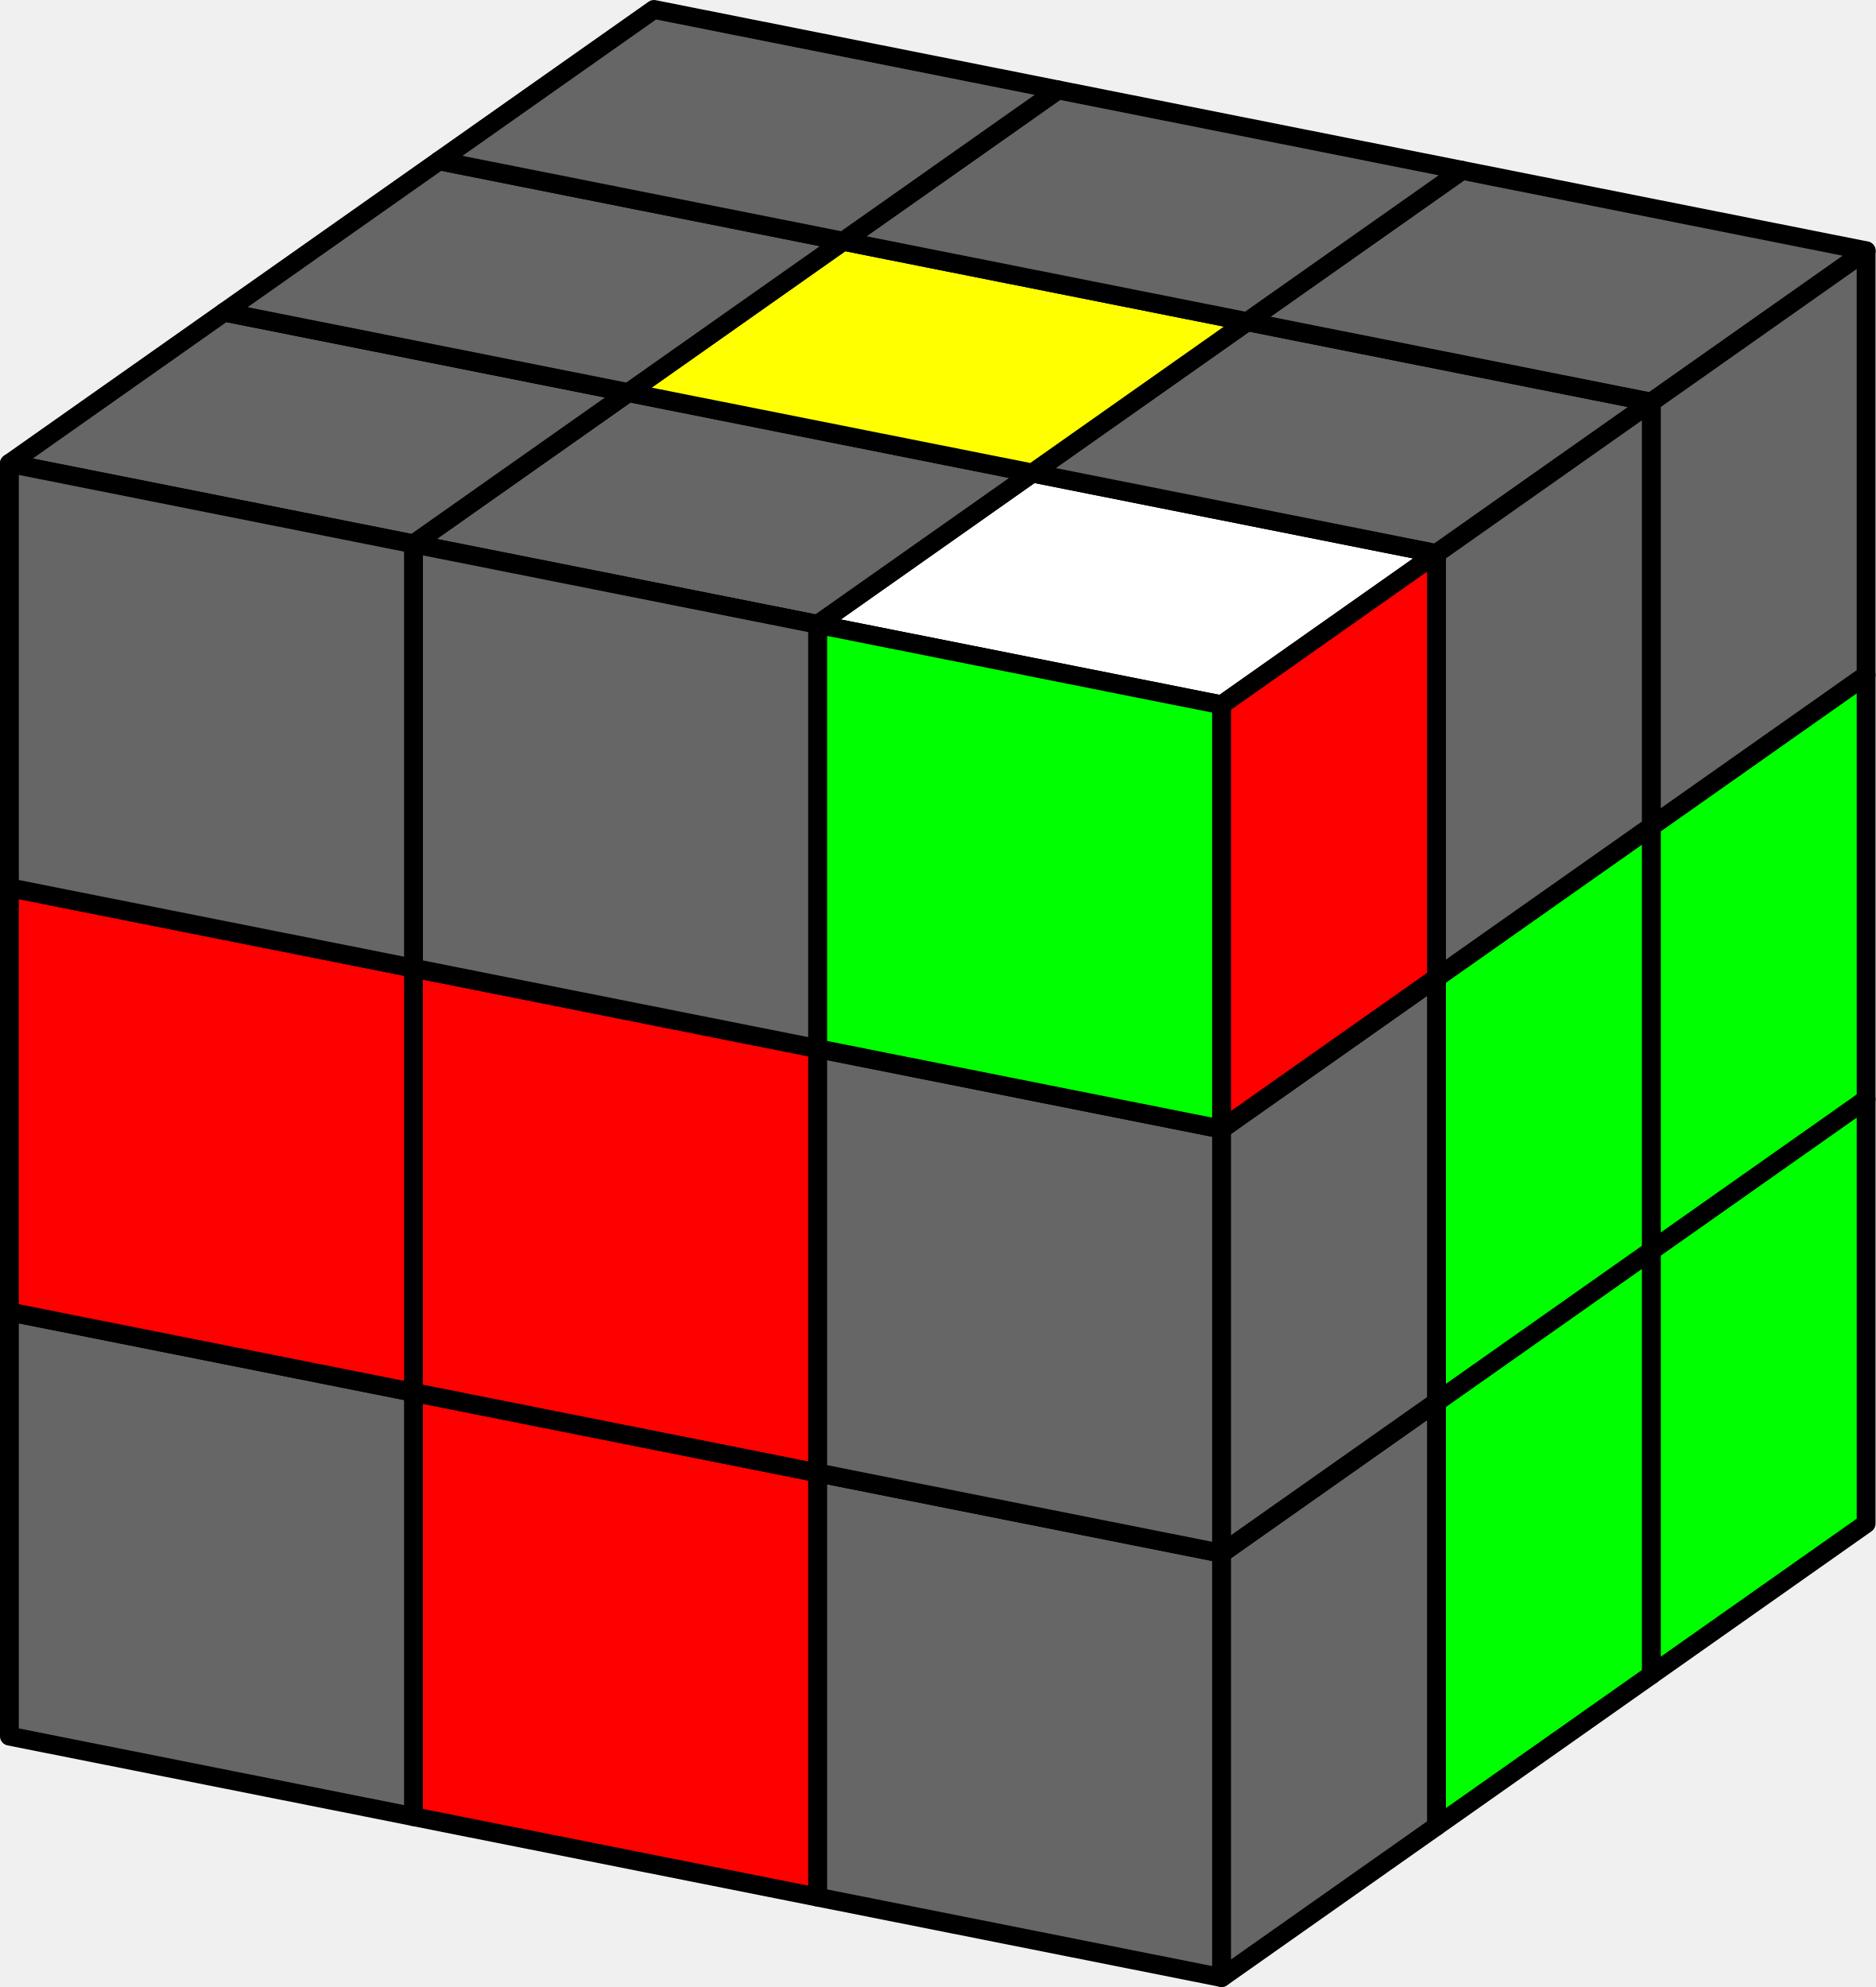
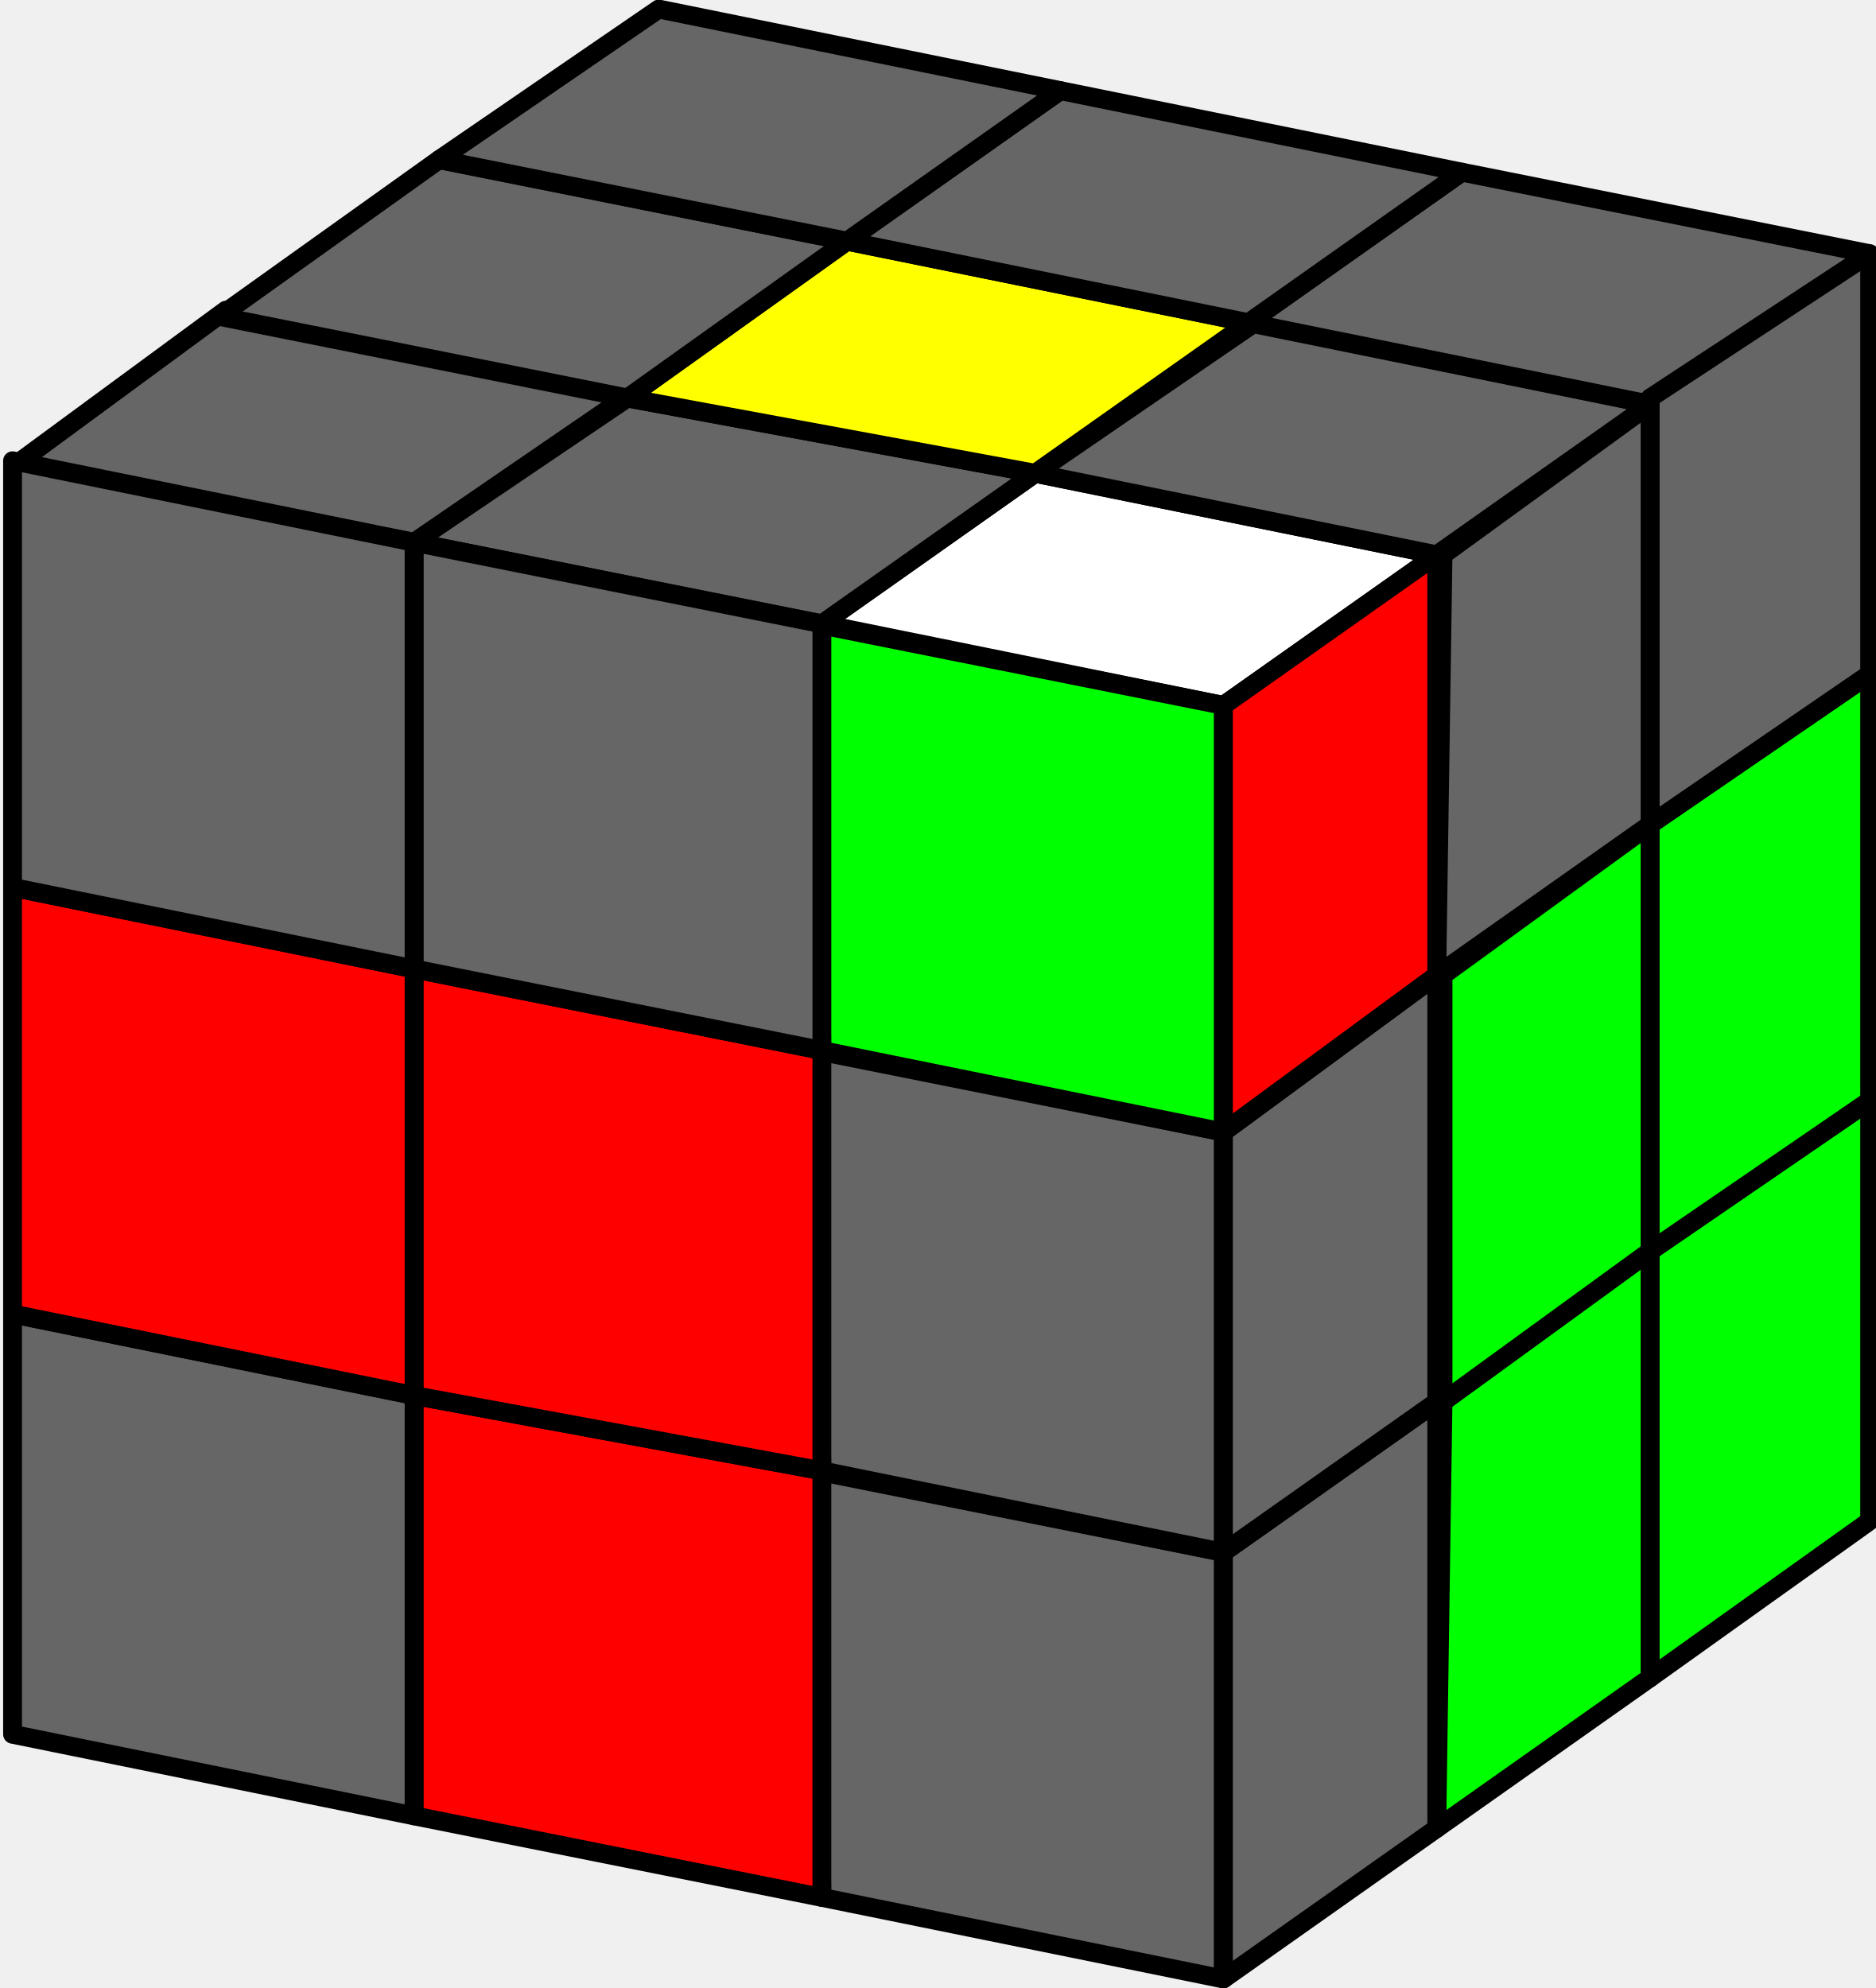
- <svg xmlns="http://www.w3.org/2000/svg" width="59.726mm" height="63.284mm" viewBox="0 0 29.863 31.642" version="1.1" id="svg5">
-   <defs id="defs2">
-     </defs>
-   <g id="layer1" transform="translate(-80.0524,-115.6786)">
-     <path style="fill:#ffffff;fill-opacity:1;stroke:#000000;stroke-width:0.3;stroke-linejoin:round;paint-order:fill markers stroke" id="U9" width="9.604" height="8.571" x="74.031" y="118.384" d="m 96.49,123.212 6.434,1.281 -3.421,2.41 -6.434,-1.281 z" />
-     <path style="fill:#666666;fill-opacity:1;stroke:#000000;stroke-width:0.3;stroke-linejoin:round;paint-order:fill markers stroke" id="U8" width="9.604" height="8.571" x="66.815" y="117.068" d="m 90.057,121.93 6.434,1.281 -3.421,2.41 -6.434,-1.281 z" />
-     <path style="fill:#666666;fill-opacity:1;stroke:#000000;stroke-width:0.3;stroke-linejoin:round;paint-order:fill markers stroke" id="U7" width="9.604" height="8.571" x="61.135" y="115.674" d="m 83.623,120.649 6.434,1.281 -3.421,2.41 -6.434,-1.281 z" />
-     <path style="fill:#666666;fill-opacity:1;stroke:#000000;stroke-width:0.3;stroke-linejoin:round;paint-order:fill markers stroke" id="U6" width="9.604" height="8.571" x="77.44" y="116.423" d="m 99.911,120.801 6.434,1.281 -3.421,2.41 -6.434,-1.281 z" />
-     <path style="fill:#ffff00;fill-opacity:1;stroke:#000000;stroke-width:0.3;stroke-linejoin:round;paint-order:fill markers stroke" id="U5" width="9.604" height="8.571" x="70.958" y="114.744" d="m 93.477,119.52 6.434,1.281 -3.421,2.41 -6.434,-1.281 z" />
-     <path style="fill:#666666;fill-opacity:1;stroke:#000000;stroke-width:0.3;stroke-linejoin:round;paint-order:fill markers stroke" id="U4" width="9.604" height="8.571" x="65.666" y="113.143" d="m 87.044,118.239 6.434,1.281 -3.421,2.41 -6.434,-1.281 z" />
-     <path style="fill:#666666;fill-opacity:1;stroke:#000000;stroke-width:0.3;stroke-linejoin:round;paint-order:fill markers stroke" id="U3" width="9.604" height="8.571" x="80.536" y="113.273" d="m 103.332,118.391 6.434,1.281 -3.421,2.41 -6.434,-1.281 z" />
-     <path style="fill:#666666;fill-opacity:1;stroke:#000000;stroke-width:0.3;stroke-linejoin:round;paint-order:fill markers stroke" id="U2" width="9.604" height="8.571" x="76.922" y="111.711" d="m 96.898,117.11 6.434,1.281 -3.421,2.41 -6.434,-1.281 z" />
-     <path style="fill:#666666;fill-opacity:1;stroke:#000000;stroke-width:0.3;stroke-linejoin:round;paint-order:fill markers stroke" id="U1" width="9.604" height="8.571" x="70.377" y="109.826" d="m 90.465,115.829 6.434,1.281 -3.421,2.41 -6.434,-1.281 z" />
-     <path style="fill:#666666;fill-opacity:1;stroke:#000000;stroke-width:0.3;stroke-linejoin:round;paint-order:fill markers stroke" id="F9" width="9.604" height="8.571" x="70.598" y="136.57" d="m 93.069,139.133 6.434,1.281 0,6.756 -6.434,-1.281 z" />
-     <path style="fill:#ff0000;fill-opacity:1;stroke:#000000;stroke-width:0.3;stroke-linejoin:round;paint-order:fill markers stroke" id="F8" width="9.604" height="8.571" x="59.792" y="135.191" d="m 86.636,137.852 6.434,1.281 v 6.756 l -6.434,-1.281 z" />
-     <path style="fill:#666666;fill-opacity:1;stroke:#000000;stroke-width:0.3;stroke-linejoin:round;paint-order:fill markers stroke" id="F7" width="9.604" height="8.571" x="49.532" y="131.733" d="m 80.202,136.57 6.434,1.281 v 6.756 L 80.202,143.326 Z" />
-     <path style="fill:#666666;fill-opacity:1;stroke:#000000;stroke-width:0.3;stroke-linejoin:round;paint-order:fill markers stroke" id="F6" width="9.604" height="8.571" x="66.726" y="127.241" d="m 93.069,132.377 6.434,1.281 v 6.756 l -6.434,-1.281 z" />
-     <path style="fill:#ff0000;fill-opacity:1;stroke:#000000;stroke-width:0.3;stroke-linejoin:round;paint-order:fill markers stroke" id="F5" width="9.604" height="8.571" x="54.695" y="124.401" d="m 86.636,131.096 6.434,1.281 v 6.756 l -6.434,-1.281 z" />
-     <path style="fill:#ff0000;fill-opacity:1;stroke:#000000;stroke-width:0.3;stroke-linejoin:round;paint-order:fill markers stroke" id="F4" width="9.604" height="8.571" x="47.053" y="122.947" d="m 80.202,129.814 6.434,1.281 -1e-6,6.756 -6.434,-1.281 z" />
-     <path style="fill:#00ff00;fill-opacity:1;stroke:#000000;stroke-width:0.3;stroke-linejoin:round;paint-order:fill markers stroke" id="F3" width="9.604" height="8.571" x="62.75" y="117.216" d="m 93.069,125.622 6.434,1.281 v 6.756 l -6.434,-1.281 z" />
-     <path style="fill:#666666;fill-opacity:1;stroke:#000000;stroke-width:0.3;stroke-linejoin:round;paint-order:fill markers stroke" id="F2" width="9.604" height="8.571" x="54.643" y="118.61" d="m 86.636,124.34 6.434,1.281 0,6.756 -6.434,-1.281 z" />
-     <path style="fill:#666666;fill-opacity:1;stroke:#000000;stroke-width:0.3;stroke-linejoin:round;paint-order:fill markers stroke" id="F1" width="9.604" height="8.571" x="46.847" y="116.39" d="m 80.202,123.059 6.434,1.281 1e-6,6.756 -6.434,-1.281 z" />
-     <path style="fill:#00ff00;fill-opacity:1;stroke:#000000;stroke-width:0.3;stroke-linejoin:round;paint-order:fill markers stroke" id="R9" width="9.604" height="8.571" x="90.307" y="125.742" d="m 106.344,135.595 3.421,-2.41 v 6.756 l -3.421,2.41 z" />
-     <path style="fill:#00ff00;fill-opacity:1;stroke:#000000;stroke-width:0.3;stroke-linejoin:round;paint-order:fill markers stroke" id="R8" width="9.604" height="8.571" x="83.465" y="132.377" d="m 102.924,138.005 3.421,-2.41 0,6.756 -3.421,2.41 z" />
-     <path style="fill:#666666;fill-opacity:1;stroke:#000000;stroke-width:0.3;stroke-linejoin:round;paint-order:fill markers stroke" id="R7" width="9.604" height="8.571" x="74.019" y="140.916" d="m 99.503,140.415 3.421,-2.41 v 6.756 l -3.421,2.41 z" />
-     <path style="fill:#00ff00;fill-opacity:1;stroke:#000000;stroke-width:0.3;stroke-linejoin:round;paint-order:fill markers stroke" id="R6" width="9.604" height="8.571" x="83.465" y="117.05" d="m 106.344,128.839 3.421,-2.41 v 6.756 l -3.421,2.41 z" />
-     <path style="fill:#00ff00;fill-opacity:1;stroke:#000000;stroke-width:0.3;stroke-linejoin:round;paint-order:fill markers stroke" id="R5" width="9.604" height="8.571" x="77.44" y="123.179" d="m 102.924,131.249 3.421,-2.41 v 6.756 l -3.421,2.41 z" />
-     <path style="fill:#666666;fill-opacity:1;stroke:#000000;stroke-width:0.3;stroke-linejoin:round;paint-order:fill markers stroke" id="path1985" width="9.604" height="8.571" x="68.972" y="132.37" d="m 99.503,133.659 3.421,-2.41 v 6.756 l -3.421,2.41 z" />
-     <path style="fill:#666666;fill-opacity:1;stroke:#000000;stroke-width:0.3;stroke-linejoin:round;paint-order:fill markers stroke" id="R3" width="9.604" height="8.571" x="80.861" y="107.257" d="m 106.344,122.083 3.421,-2.41 v 6.756 l -3.421,2.41 z" />
-     <path style="fill:#666666;fill-opacity:1;stroke:#000000;stroke-width:0.3;stroke-linejoin:round;paint-order:fill markers stroke" id="R2" width="9.604" height="8.571" x="74.019" y="112.077" d="m 102.924,124.493 3.421,-2.41 0,6.756 -3.421,2.41 z" />
-     <path style="fill:#ff0000;fill-opacity:1;stroke:#000000;stroke-width:0.3;stroke-linejoin:round;paint-order:fill markers stroke" id="R1" width="9.604" height="8.571" x="65.241" y="119.306" d="m 99.503,126.903 3.421,-2.41 v 6.756 l -3.421,2.41 z" />
+ <svg xmlns="http://www.w3.org/2000/svg" width="225.7" height="239.2" viewBox="0 0 29.9 31.6">
+   <g stroke="#000000" stroke-linejoin="round" stroke-width="0.3" paint-order="fill markers stroke">
+     <path fill="#ffffff" d="m96.5 123.2 6.4 1.3-3.4 2.4-6.4-1.3z" transform="translate(-80 -115.7)" />
+     <path fill="#666666" d="m90 122 6.5 1.2-3.4 2.4-6.5-1.3z" transform="translate(-80 -115.7)" />
+     <path fill="#666666" d="m83.6 120.6 6.5 1.3-3.5 2.4-6.4-1.2z" transform="translate(-80 -115.7)" />
+     <path fill="#666666" d="m100 120.8 6.3 1.3-3.4 2.4-6.4-1.3z" transform="translate(-80 -115.7)" />
+     <path fill="#ffff00" d="m93.5 119.5 6.4 1.3-3.4 2.4L90 122z" transform="translate(-80 -115.7)" />
+     <path fill="#666666" d="m87 118.2 6.5 1.3L90 122l-6.5-1.3z" transform="translate(-80 -115.7)" />
+     <path fill="#666666" d="m103.3 118.4 6.5 1.3-3.5 2.4-6.4-1.3z" transform="translate(-80 -115.7)" />
+     <path fill="#666666" d="m96.9 117.1 6.4 1.3-3.4 2.4-6.4-1.3z" transform="translate(-80 -115.7)" />
+     <path fill="#666666" d="m90.5 115.8 6.4 1.3-3.4 2.4-6.5-1.3z" transform="translate(-80 -115.7)" />
+     <path fill="#666666" d="m93 139.1 6.5 1.3v6.8l-6.4-1.3z" transform="translate(-80 -115.7)" />
+     <path fill="#ff0000" d="m86.6 137.9 6.5 1.2v6.8l-6.5-1.3z" transform="translate(-80 -115.7)" />
+     <path fill="#666666" d="m80.2 136.6 6.4 1.3v6.7l-6.4-1.3Z" transform="translate(-80 -115.7)" />
+     <path fill="#666666" d="m93 132.4 6.5 1.3v6.7l-6.4-1.3z" transform="translate(-80 -115.7)" />
+     <path fill="#ff0000" d="m86.6 131.1 6.5 1.3v6.7l-6.5-1.2z" transform="translate(-80 -115.7)" />
+     <path fill="#ff0000" d="m80.2 129.8 6.4 1.3v6.8l-6.4-1.3z" transform="translate(-80 -115.7)" />
+     <path fill="#00ff00" d="m93 125.6 6.5 1.3v6.8l-6.4-1.3z" transform="translate(-80 -115.7)" />
+     <path fill="#666666" d="m86.6 124.3 6.5 1.3v6.8l-6.5-1.3z" transform="translate(-80 -115.7)" />
+     <path fill="#666666" d="m80.2 123 6.4 1.3v6.8l-6.4-1.3z" transform="translate(-80 -115.7)" />
+     <path fill="#00ff00" d="m106.3 135.6 3.5-2.4v6.7l-3.5 2.5z" transform="translate(-80 -115.7)" />
+     <path fill="#00ff00" d="m103 138 3.3-2.4v6.8l-3.4 2.4z" transform="translate(-80 -115.7)" />
+     <path fill="#666666" d="m99.5 140.4 3.4-2.4v6.8l-3.4 2.4z" transform="translate(-80 -115.7)" />
+     <path fill="#00ff00" d="m106.3 128.8 3.5-2.4v6.8l-3.5 2.4z" transform="translate(-80 -115.7)" />
+     <path fill="#00ff00" d="m103 131.2 3.3-2.4v6.8L103 138z" transform="translate(-80 -115.7)" />
+     <path fill="#666666" d="m99.5 133.7 3.4-2.5v6.8l-3.4 2.4z" transform="translate(-80 -115.7)" />
+     <path fill="#666666" d="m106.3 122 3.5-2.3v6.7l-3.5 2.4z" transform="translate(-80 -115.7)" />
+     <path fill="#666666" d="m103 124.5 3.3-2.4v6.7l-3.4 2.4z" transform="translate(-80 -115.7)" />
+     <path fill="#ff0000" d="m99.5 126.9 3.4-2.4v6.7l-3.4 2.5z" transform="translate(-80 -115.7)" />
  </g>
</svg>
